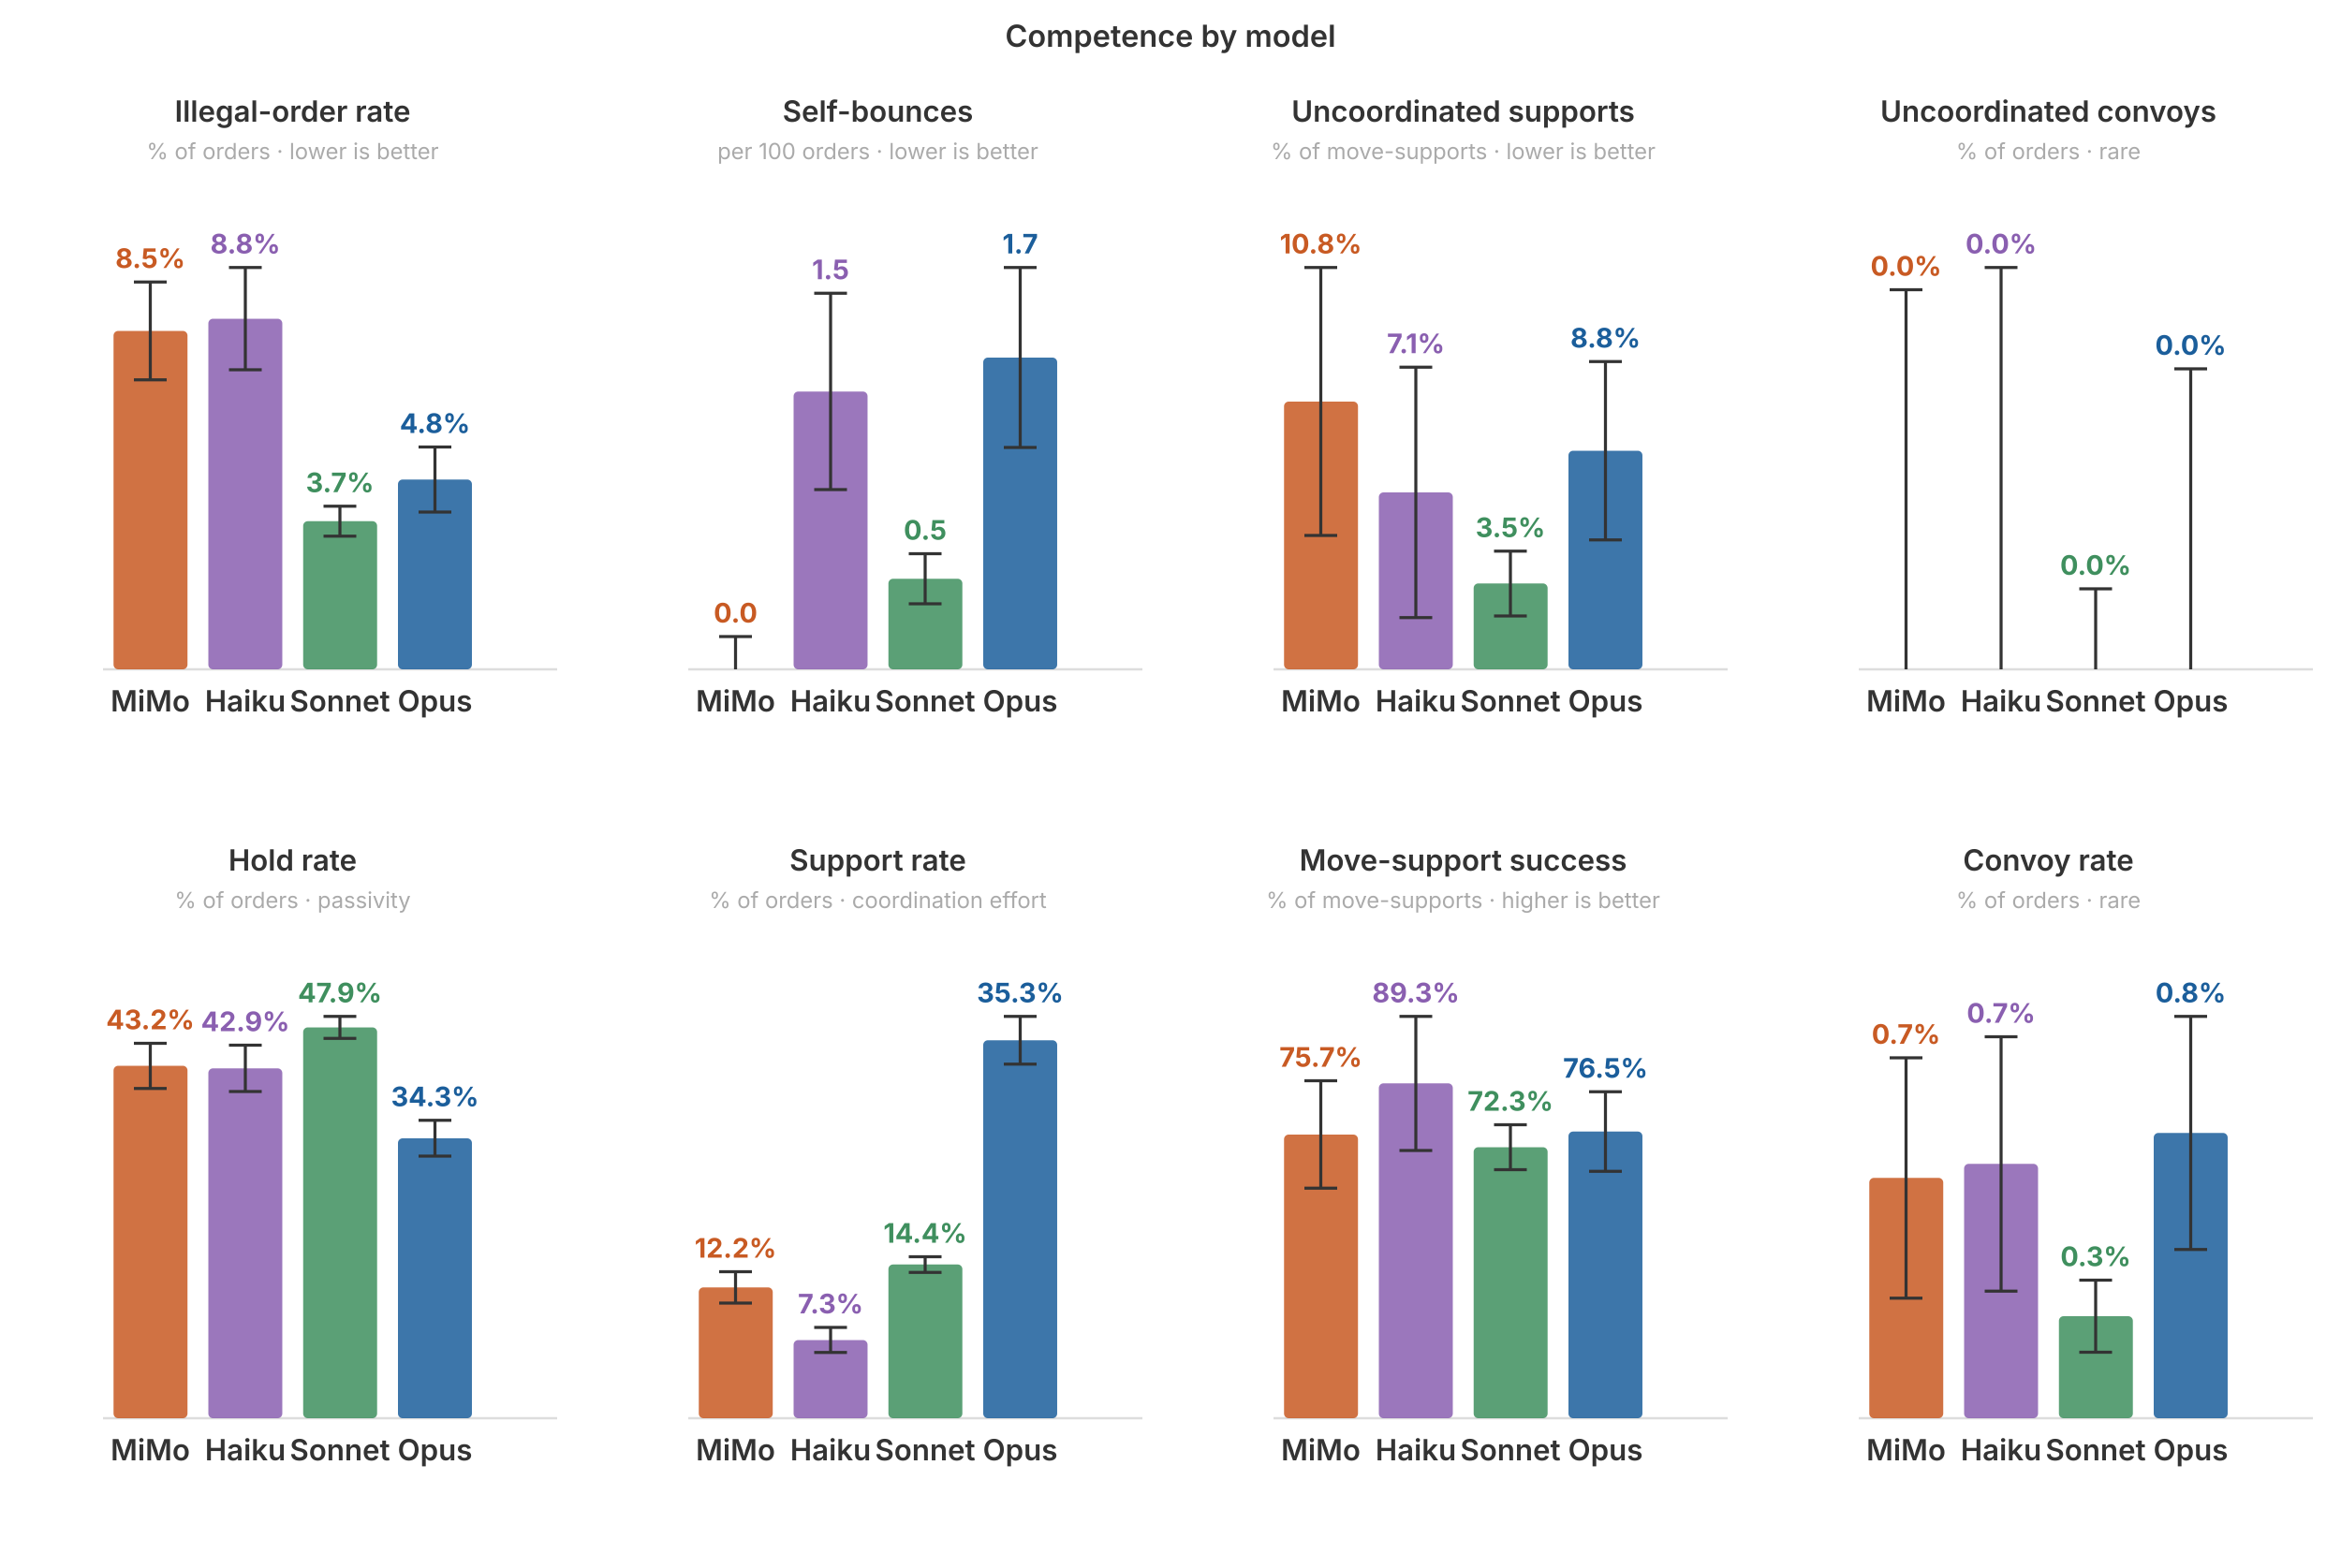
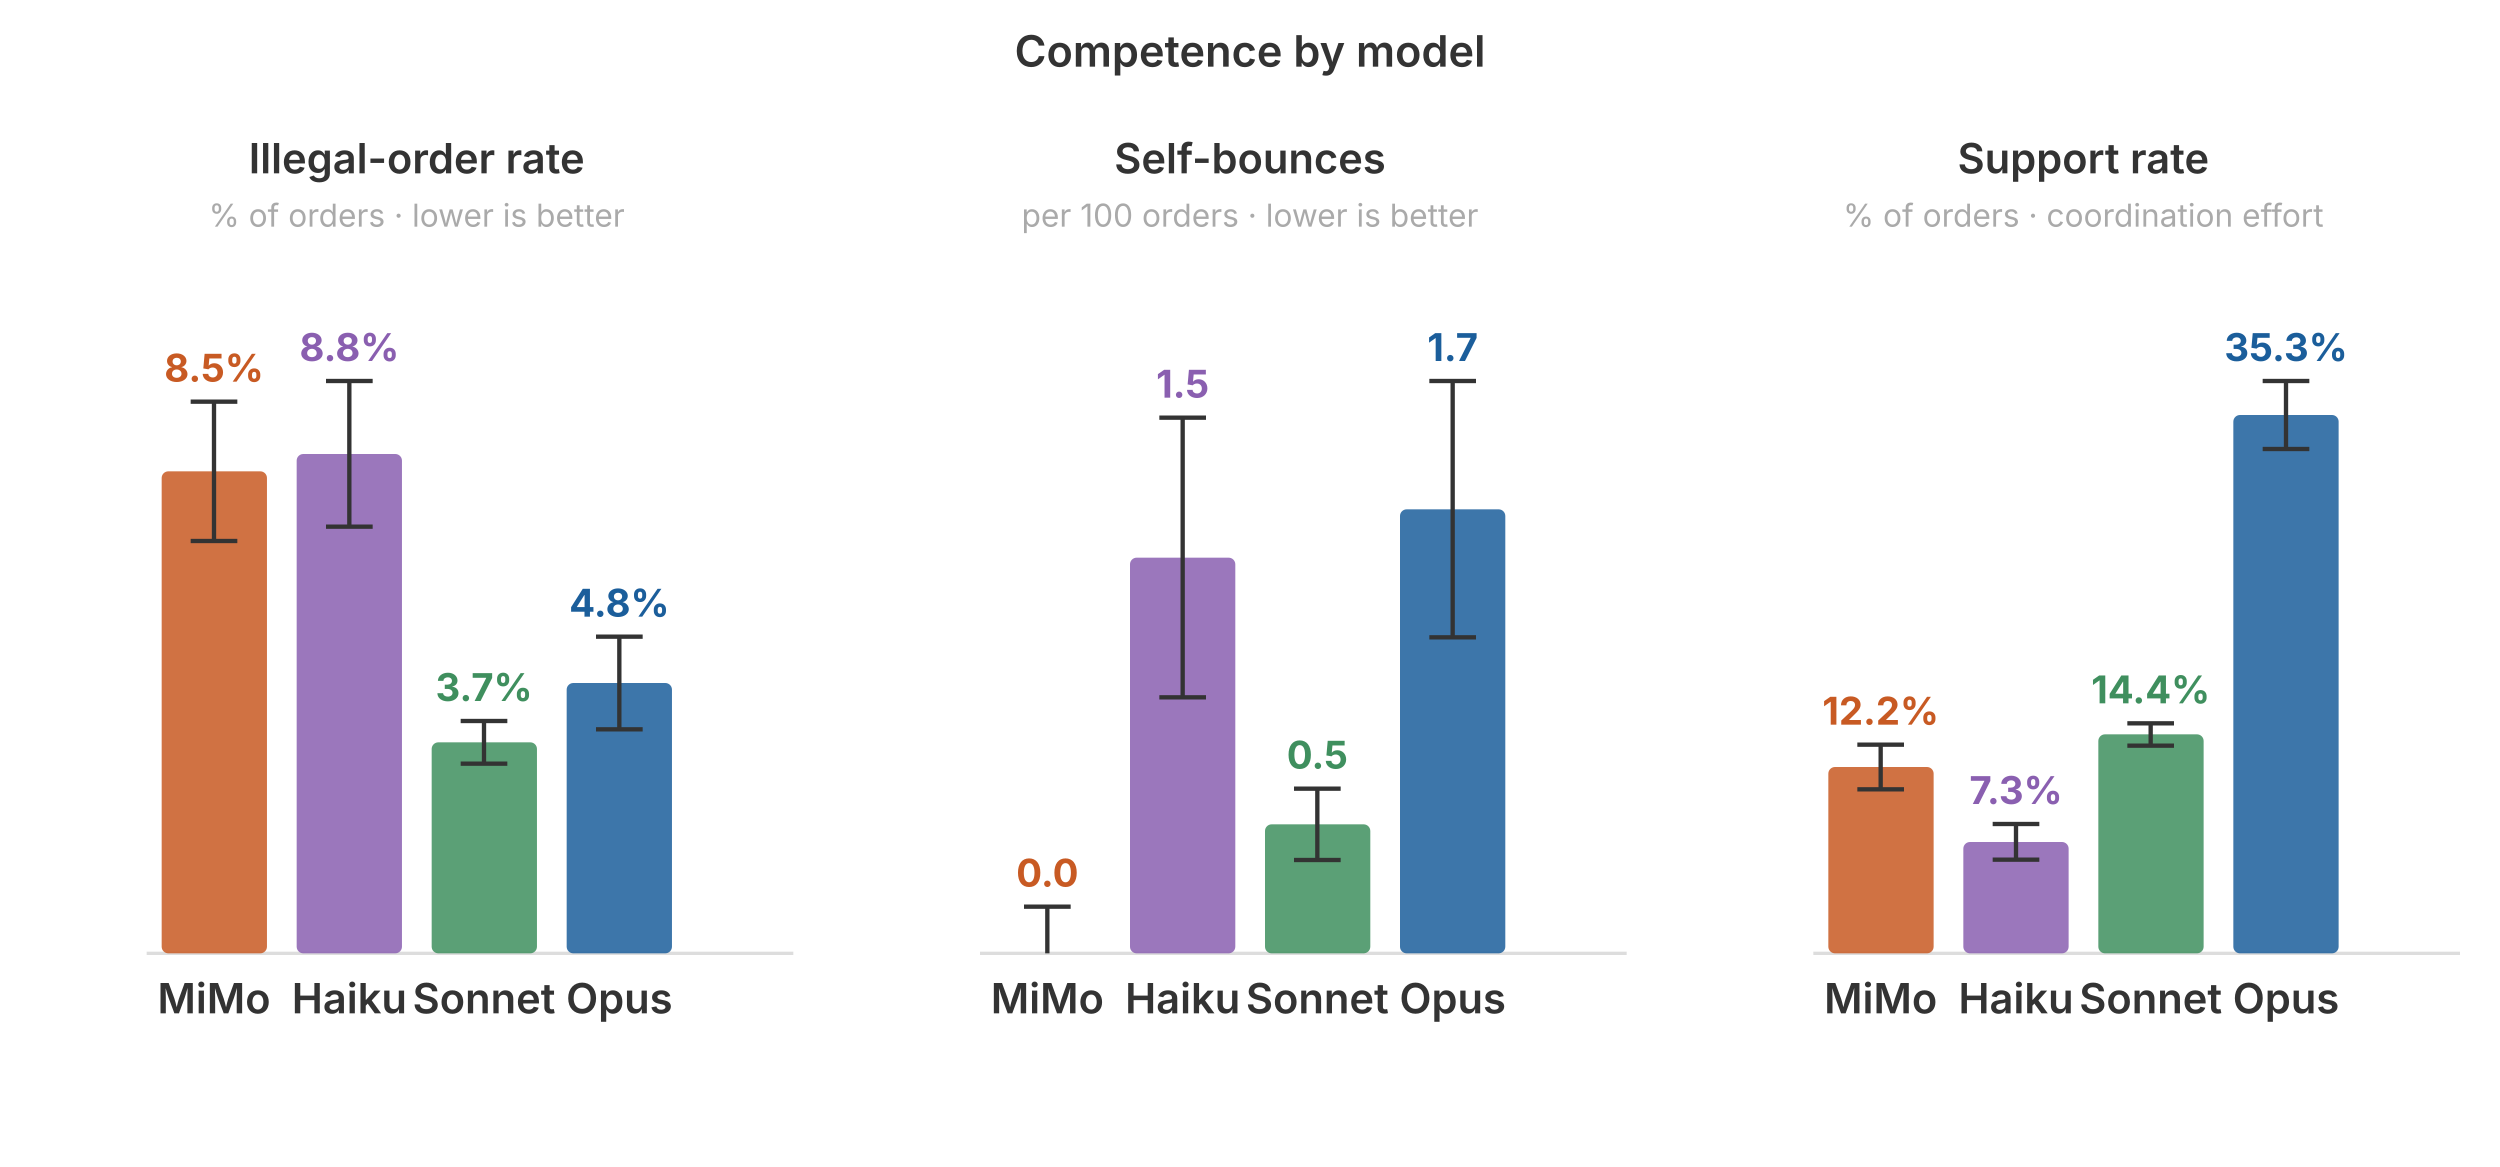
- <svg xmlns="http://www.w3.org/2000/svg" viewBox="0 0 1000 670" font-family="-apple-system, system-ui, sans-serif" width="1000" height="670">
-   <text x="500" y="20" text-anchor="middle" font-size="13" font-weight="600" fill="#333">Competence by model</text>
+ <svg xmlns="http://www.w3.org/2000/svg" viewBox="0 0 750 350" font-family="-apple-system, system-ui, sans-serif" width="750" height="350">
+   <text x="375" y="20" text-anchor="middle" font-size="13" font-weight="600" fill="#333">Competence by model</text>
  <text x="125" y="52" text-anchor="middle" font-size="12.5" font-weight="600" fill="#333">Illegal-order rate</text>
  <text x="125" y="68" text-anchor="middle" font-size="9.5" fill="#aaa">% of orders · lower is better</text>
  <line x1="44" y1="286" x2="238" y2="286" stroke="#ddd" stroke-width="1" />
  <rect x="48.5" y="141.4" width="31.59" height="144.6" rx="2" fill="#c85a23" fill-opacity="0.85" />
  <line x1="64.2" y1="120.5" x2="64.2" y2="162.3" stroke="#333" stroke-width="1.3" />
  <line x1="57.2" y1="120.5" x2="71.2" y2="120.5" stroke="#333" stroke-width="1.3" />
  <line x1="57.2" y1="162.3" x2="71.2" y2="162.3" stroke="#333" stroke-width="1.3" />
  <text x="64.2" y="114.5" text-anchor="middle" font-size="11.5" font-weight="700" fill="#c85a23">8.5%</text>
  <text x="64.2" y="304.0" text-anchor="middle" font-size="12.5" font-weight="600" fill="#333">MiMo</text>
  <rect x="89.0" y="136.2" width="31.59" height="149.8" rx="2" fill="#8a5fb0" fill-opacity="0.85" />
  <line x1="104.8" y1="114.3" x2="104.8" y2="158.0" stroke="#333" stroke-width="1.3" />
  <line x1="97.8" y1="114.3" x2="111.8" y2="114.3" stroke="#333" stroke-width="1.3" />
  <line x1="97.8" y1="158.0" x2="111.8" y2="158.0" stroke="#333" stroke-width="1.3" />
  <text x="104.8" y="108.3" text-anchor="middle" font-size="11.5" font-weight="700" fill="#8a5fb0">8.8%</text>
  <text x="104.8" y="304.0" text-anchor="middle" font-size="12.5" font-weight="600" fill="#333">Haiku</text>
  <rect x="129.5" y="222.7" width="31.59" height="63.3" rx="2" fill="#3f8f5e" fill-opacity="0.85" />
  <line x1="145.2" y1="216.3" x2="145.2" y2="229.1" stroke="#333" stroke-width="1.3" />
  <line x1="138.2" y1="216.3" x2="152.2" y2="216.3" stroke="#333" stroke-width="1.3" />
  <line x1="138.2" y1="229.1" x2="152.2" y2="229.1" stroke="#333" stroke-width="1.3" />
  <text x="145.2" y="210.3" text-anchor="middle" font-size="11.5" font-weight="700" fill="#3f8f5e">3.7%</text>
  <text x="145.2" y="304.0" text-anchor="middle" font-size="12.5" font-weight="600" fill="#333">Sonnet</text>
  <rect x="170.0" y="204.9" width="31.59" height="81.1" rx="2" fill="#1b5e9b" fill-opacity="0.85" />
  <line x1="185.8" y1="191.0" x2="185.8" y2="218.8" stroke="#333" stroke-width="1.3" />
  <line x1="178.8" y1="191.0" x2="192.8" y2="191.0" stroke="#333" stroke-width="1.3" />
  <line x1="178.8" y1="218.8" x2="192.8" y2="218.8" stroke="#333" stroke-width="1.3" />
  <text x="185.8" y="185.0" text-anchor="middle" font-size="11.5" font-weight="700" fill="#1b5e9b">4.8%</text>
  <text x="185.8" y="304.0" text-anchor="middle" font-size="12.5" font-weight="600" fill="#333">Opus</text>
  <text x="375" y="52" text-anchor="middle" font-size="12.5" font-weight="600" fill="#333">Self-bounces</text>
  <text x="375" y="68" text-anchor="middle" font-size="9.5" fill="#aaa">per 100 orders · lower is better</text>
  <line x1="294" y1="286" x2="488" y2="286" stroke="#ddd" stroke-width="1" />
  <rect x="298.5" y="286.0" width="31.59" height="0.0" rx="2" fill="#c85a23" fill-opacity="0.85" />
  <line x1="314.2" y1="272.0" x2="314.2" y2="286.0" stroke="#333" stroke-width="1.3" />
  <line x1="307.2" y1="272.0" x2="321.2" y2="272.0" stroke="#333" stroke-width="1.3" />
  <text x="314.2" y="266.0" text-anchor="middle" font-size="11.5" font-weight="700" fill="#c85a23">0.0</text>
  <text x="314.2" y="304.0" text-anchor="middle" font-size="12.5" font-weight="600" fill="#333">MiMo</text>
  <rect x="339.0" y="167.3" width="31.59" height="118.7" rx="2" fill="#8a5fb0" fill-opacity="0.85" />
  <line x1="354.8" y1="125.3" x2="354.8" y2="209.2" stroke="#333" stroke-width="1.3" />
  <line x1="347.8" y1="125.3" x2="361.8" y2="125.3" stroke="#333" stroke-width="1.3" />
  <line x1="347.8" y1="209.2" x2="361.8" y2="209.2" stroke="#333" stroke-width="1.3" />
  <text x="354.8" y="119.3" text-anchor="middle" font-size="11.5" font-weight="700" fill="#8a5fb0">1.5</text>
  <text x="354.8" y="304.0" text-anchor="middle" font-size="12.5" font-weight="600" fill="#333">Haiku</text>
  <rect x="379.5" y="247.3" width="31.59" height="38.7" rx="2" fill="#3f8f5e" fill-opacity="0.85" />
  <line x1="395.2" y1="236.6" x2="395.2" y2="258.0" stroke="#333" stroke-width="1.3" />
  <line x1="388.2" y1="236.6" x2="402.2" y2="236.6" stroke="#333" stroke-width="1.3" />
  <line x1="388.2" y1="258.0" x2="402.2" y2="258.0" stroke="#333" stroke-width="1.3" />
  <text x="395.2" y="230.6" text-anchor="middle" font-size="11.5" font-weight="700" fill="#3f8f5e">0.5</text>
  <text x="395.2" y="304.0" text-anchor="middle" font-size="12.5" font-weight="600" fill="#333">Sonnet</text>
  <rect x="420.0" y="152.8" width="31.59" height="133.2" rx="2" fill="#1b5e9b" fill-opacity="0.85" />
  <line x1="435.8" y1="114.3" x2="435.8" y2="191.2" stroke="#333" stroke-width="1.3" />
  <line x1="428.8" y1="114.3" x2="442.8" y2="114.3" stroke="#333" stroke-width="1.3" />
  <line x1="428.8" y1="191.2" x2="442.8" y2="191.2" stroke="#333" stroke-width="1.3" />
  <text x="435.8" y="108.3" text-anchor="middle" font-size="11.5" font-weight="700" fill="#1b5e9b">1.7</text>
  <text x="435.8" y="304.0" text-anchor="middle" font-size="12.5" font-weight="600" fill="#333">Opus</text>
-   <text x="625" y="52" text-anchor="middle" font-size="12.5" font-weight="600" fill="#333">Uncoordinated supports</text>
-   <text x="625" y="68" text-anchor="middle" font-size="9.5" fill="#aaa">% of move-supports · lower is better</text>
+   <text x="625" y="52" text-anchor="middle" font-size="12.5" font-weight="600" fill="#333">Support rate</text>
+   <text x="625" y="68" text-anchor="middle" font-size="9.5" fill="#aaa">% of orders · coordination effort</text>
  <line x1="544" y1="286" x2="738" y2="286" stroke="#ddd" stroke-width="1" />
-   <rect x="548.5" y="171.6" width="31.59" height="114.4" rx="2" fill="#c85a23" fill-opacity="0.85" />
-   <line x1="564.2" y1="114.3" x2="564.2" y2="228.8" stroke="#333" stroke-width="1.3" />
-   <line x1="557.2" y1="114.3" x2="571.2" y2="114.3" stroke="#333" stroke-width="1.3" />
-   <line x1="557.2" y1="228.8" x2="571.2" y2="228.8" stroke="#333" stroke-width="1.3" />
-   <text x="564.2" y="108.3" text-anchor="middle" font-size="11.5" font-weight="700" fill="#c85a23">10.8%</text>
+   <rect x="548.5" y="230.1" width="31.59" height="55.9" rx="2" fill="#c85a23" fill-opacity="0.85" />
+   <line x1="564.2" y1="223.4" x2="564.2" y2="236.8" stroke="#333" stroke-width="1.3" />
+   <line x1="557.2" y1="223.4" x2="571.2" y2="223.4" stroke="#333" stroke-width="1.3" />
+   <line x1="557.2" y1="236.8" x2="571.2" y2="236.8" stroke="#333" stroke-width="1.3" />
+   <text x="564.2" y="217.4" text-anchor="middle" font-size="11.5" font-weight="700" fill="#c85a23">12.2%</text>
  <text x="564.2" y="304.0" text-anchor="middle" font-size="12.5" font-weight="600" fill="#333">MiMo</text>
-   <rect x="589.0" y="210.4" width="31.59" height="75.6" rx="2" fill="#8a5fb0" fill-opacity="0.85" />
-   <line x1="604.8" y1="156.9" x2="604.8" y2="263.9" stroke="#333" stroke-width="1.3" />
-   <line x1="597.8" y1="156.9" x2="611.8" y2="156.9" stroke="#333" stroke-width="1.3" />
-   <line x1="597.8" y1="263.9" x2="611.8" y2="263.9" stroke="#333" stroke-width="1.3" />
-   <text x="604.8" y="150.9" text-anchor="middle" font-size="11.5" font-weight="700" fill="#8a5fb0">7.1%</text>
+   <rect x="589.0" y="252.6" width="31.59" height="33.4" rx="2" fill="#8a5fb0" fill-opacity="0.85" />
+   <line x1="604.8" y1="247.2" x2="604.8" y2="257.9" stroke="#333" stroke-width="1.3" />
+   <line x1="597.8" y1="247.2" x2="611.8" y2="247.2" stroke="#333" stroke-width="1.3" />
+   <line x1="597.8" y1="257.9" x2="611.8" y2="257.9" stroke="#333" stroke-width="1.3" />
+   <text x="604.8" y="241.2" text-anchor="middle" font-size="11.5" font-weight="700" fill="#8a5fb0">7.3%</text>
  <text x="604.8" y="304.0" text-anchor="middle" font-size="12.5" font-weight="600" fill="#333">Haiku</text>
-   <rect x="629.5" y="249.3" width="31.59" height="36.7" rx="2" fill="#3f8f5e" fill-opacity="0.85" />
-   <line x1="645.2" y1="235.5" x2="645.2" y2="263.2" stroke="#333" stroke-width="1.3" />
-   <line x1="638.2" y1="235.5" x2="652.2" y2="235.5" stroke="#333" stroke-width="1.3" />
-   <line x1="638.2" y1="263.2" x2="652.2" y2="263.2" stroke="#333" stroke-width="1.3" />
-   <text x="645.2" y="229.5" text-anchor="middle" font-size="11.5" font-weight="700" fill="#3f8f5e">3.5%</text>
+   <rect x="629.5" y="220.3" width="31.59" height="65.7" rx="2" fill="#3f8f5e" fill-opacity="0.85" />
+   <line x1="645.2" y1="217.0" x2="645.2" y2="223.7" stroke="#333" stroke-width="1.3" />
+   <line x1="638.2" y1="217.0" x2="652.2" y2="217.0" stroke="#333" stroke-width="1.3" />
+   <line x1="638.2" y1="223.7" x2="652.2" y2="223.7" stroke="#333" stroke-width="1.3" />
+   <text x="645.2" y="211.0" text-anchor="middle" font-size="11.5" font-weight="700" fill="#3f8f5e">14.4%</text>
  <text x="645.2" y="304.0" text-anchor="middle" font-size="12.5" font-weight="600" fill="#333">Sonnet</text>
-   <rect x="670.0" y="192.6" width="31.59" height="93.4" rx="2" fill="#1b5e9b" fill-opacity="0.85" />
-   <line x1="685.8" y1="154.5" x2="685.8" y2="230.7" stroke="#333" stroke-width="1.3" />
-   <line x1="678.8" y1="154.5" x2="692.8" y2="154.5" stroke="#333" stroke-width="1.3" />
-   <line x1="678.8" y1="230.7" x2="692.8" y2="230.7" stroke="#333" stroke-width="1.3" />
-   <text x="685.8" y="148.5" text-anchor="middle" font-size="11.5" font-weight="700" fill="#1b5e9b">8.8%</text>
+   <rect x="670.0" y="124.5" width="31.59" height="161.5" rx="2" fill="#1b5e9b" fill-opacity="0.85" />
+   <line x1="685.8" y1="114.3" x2="685.8" y2="134.7" stroke="#333" stroke-width="1.3" />
+   <line x1="678.8" y1="114.3" x2="692.8" y2="114.3" stroke="#333" stroke-width="1.3" />
+   <line x1="678.8" y1="134.7" x2="692.8" y2="134.7" stroke="#333" stroke-width="1.3" />
+   <text x="685.8" y="108.3" text-anchor="middle" font-size="11.5" font-weight="700" fill="#1b5e9b">35.3%</text>
  <text x="685.8" y="304.0" text-anchor="middle" font-size="12.5" font-weight="600" fill="#333">Opus</text>
-   <text x="875" y="52" text-anchor="middle" font-size="12.5" font-weight="600" fill="#333">Uncoordinated convoys</text>
-   <text x="875" y="68" text-anchor="middle" font-size="9.5" fill="#aaa">% of orders · rare</text>
-   <line x1="794" y1="286" x2="988" y2="286" stroke="#ddd" stroke-width="1" />
-   <rect x="798.5" y="286.0" width="31.59" height="0.0" rx="2" fill="#c85a23" fill-opacity="0.85" />
-   <line x1="814.2" y1="123.8" x2="814.2" y2="286.0" stroke="#333" stroke-width="1.3" />
-   <line x1="807.2" y1="123.8" x2="821.2" y2="123.8" stroke="#333" stroke-width="1.3" />
-   <text x="814.2" y="117.8" text-anchor="middle" font-size="11.5" font-weight="700" fill="#c85a23">0.0%</text>
-   <text x="814.2" y="304.0" text-anchor="middle" font-size="12.5" font-weight="600" fill="#333">MiMo</text>
-   <rect x="839.0" y="286.0" width="31.59" height="0.0" rx="2" fill="#8a5fb0" fill-opacity="0.85" />
-   <line x1="854.8" y1="114.3" x2="854.8" y2="286.0" stroke="#333" stroke-width="1.3" />
-   <line x1="847.8" y1="114.3" x2="861.8" y2="114.3" stroke="#333" stroke-width="1.3" />
-   <text x="854.8" y="108.3" text-anchor="middle" font-size="11.5" font-weight="700" fill="#8a5fb0">0.0%</text>
-   <text x="854.8" y="304.0" text-anchor="middle" font-size="12.5" font-weight="600" fill="#333">Haiku</text>
-   <rect x="879.5" y="286.0" width="31.59" height="0.0" rx="2" fill="#3f8f5e" fill-opacity="0.85" />
-   <line x1="895.2" y1="251.6" x2="895.2" y2="286.0" stroke="#333" stroke-width="1.3" />
-   <line x1="888.2" y1="251.6" x2="902.2" y2="251.6" stroke="#333" stroke-width="1.3" />
-   <text x="895.2" y="245.6" text-anchor="middle" font-size="11.5" font-weight="700" fill="#3f8f5e">0.0%</text>
-   <text x="895.2" y="304.0" text-anchor="middle" font-size="12.5" font-weight="600" fill="#333">Sonnet</text>
-   <rect x="920.0" y="286.0" width="31.59" height="0.0" rx="2" fill="#1b5e9b" fill-opacity="0.85" />
-   <line x1="935.8" y1="157.6" x2="935.8" y2="286.0" stroke="#333" stroke-width="1.3" />
-   <line x1="928.8" y1="157.6" x2="942.8" y2="157.6" stroke="#333" stroke-width="1.3" />
-   <text x="935.8" y="151.6" text-anchor="middle" font-size="11.5" font-weight="700" fill="#1b5e9b">0.0%</text>
-   <text x="935.8" y="304.0" text-anchor="middle" font-size="12.5" font-weight="600" fill="#333">Opus</text>
-   <text x="125" y="372" text-anchor="middle" font-size="12.5" font-weight="600" fill="#333">Hold rate</text>
-   <text x="125" y="388" text-anchor="middle" font-size="9.5" fill="#aaa">% of orders · passivity</text>
-   <line x1="44" y1="606" x2="238" y2="606" stroke="#ddd" stroke-width="1" />
-   <rect x="48.5" y="455.4" width="31.59" height="150.6" rx="2" fill="#c85a23" fill-opacity="0.85" />
-   <line x1="64.2" y1="445.8" x2="64.2" y2="465.1" stroke="#333" stroke-width="1.3" />
-   <line x1="57.2" y1="445.8" x2="71.2" y2="445.8" stroke="#333" stroke-width="1.3" />
-   <line x1="57.2" y1="465.1" x2="71.2" y2="465.1" stroke="#333" stroke-width="1.3" />
-   <text x="64.2" y="439.8" text-anchor="middle" font-size="11.5" font-weight="700" fill="#c85a23">43.2%</text>
-   <text x="64.2" y="624.0" text-anchor="middle" font-size="12.5" font-weight="600" fill="#333">MiMo</text>
-   <rect x="89.0" y="456.5" width="31.59" height="149.5" rx="2" fill="#8a5fb0" fill-opacity="0.85" />
-   <line x1="104.8" y1="446.6" x2="104.8" y2="466.4" stroke="#333" stroke-width="1.3" />
-   <line x1="97.8" y1="446.6" x2="111.8" y2="446.6" stroke="#333" stroke-width="1.3" />
-   <line x1="97.8" y1="466.4" x2="111.8" y2="466.4" stroke="#333" stroke-width="1.3" />
-   <text x="104.8" y="440.6" text-anchor="middle" font-size="11.5" font-weight="700" fill="#8a5fb0">42.9%</text>
-   <text x="104.8" y="624.0" text-anchor="middle" font-size="12.5" font-weight="600" fill="#333">Haiku</text>
-   <rect x="129.5" y="439.0" width="31.59" height="167.0" rx="2" fill="#3f8f5e" fill-opacity="0.85" />
-   <line x1="145.2" y1="434.3" x2="145.2" y2="443.7" stroke="#333" stroke-width="1.3" />
-   <line x1="138.2" y1="434.3" x2="152.2" y2="434.3" stroke="#333" stroke-width="1.3" />
-   <line x1="138.2" y1="443.7" x2="152.2" y2="443.7" stroke="#333" stroke-width="1.3" />
-   <text x="145.2" y="428.3" text-anchor="middle" font-size="11.5" font-weight="700" fill="#3f8f5e">47.9%</text>
-   <text x="145.2" y="624.0" text-anchor="middle" font-size="12.5" font-weight="600" fill="#333">Sonnet</text>
-   <rect x="170.0" y="486.4" width="31.59" height="119.6" rx="2" fill="#1b5e9b" fill-opacity="0.85" />
-   <line x1="185.8" y1="478.7" x2="185.8" y2="494.0" stroke="#333" stroke-width="1.3" />
-   <line x1="178.8" y1="478.7" x2="192.8" y2="478.7" stroke="#333" stroke-width="1.3" />
-   <line x1="178.8" y1="494.0" x2="192.8" y2="494.0" stroke="#333" stroke-width="1.3" />
-   <text x="185.8" y="472.7" text-anchor="middle" font-size="11.5" font-weight="700" fill="#1b5e9b">34.3%</text>
-   <text x="185.8" y="624.0" text-anchor="middle" font-size="12.5" font-weight="600" fill="#333">Opus</text>
-   <text x="375" y="372" text-anchor="middle" font-size="12.5" font-weight="600" fill="#333">Support rate</text>
-   <text x="375" y="388" text-anchor="middle" font-size="9.5" fill="#aaa">% of orders · coordination effort</text>
-   <line x1="294" y1="606" x2="488" y2="606" stroke="#ddd" stroke-width="1" />
-   <rect x="298.5" y="550.1" width="31.59" height="55.9" rx="2" fill="#c85a23" fill-opacity="0.85" />
-   <line x1="314.2" y1="543.4" x2="314.2" y2="556.8" stroke="#333" stroke-width="1.3" />
-   <line x1="307.2" y1="543.4" x2="321.2" y2="543.4" stroke="#333" stroke-width="1.3" />
-   <line x1="307.2" y1="556.8" x2="321.2" y2="556.8" stroke="#333" stroke-width="1.3" />
-   <text x="314.2" y="537.4" text-anchor="middle" font-size="11.5" font-weight="700" fill="#c85a23">12.2%</text>
-   <text x="314.2" y="624.0" text-anchor="middle" font-size="12.5" font-weight="600" fill="#333">MiMo</text>
-   <rect x="339.0" y="572.6" width="31.59" height="33.4" rx="2" fill="#8a5fb0" fill-opacity="0.85" />
-   <line x1="354.8" y1="567.2" x2="354.8" y2="577.9" stroke="#333" stroke-width="1.3" />
-   <line x1="347.8" y1="567.2" x2="361.8" y2="567.2" stroke="#333" stroke-width="1.3" />
-   <line x1="347.8" y1="577.9" x2="361.8" y2="577.9" stroke="#333" stroke-width="1.3" />
-   <text x="354.8" y="561.2" text-anchor="middle" font-size="11.5" font-weight="700" fill="#8a5fb0">7.3%</text>
-   <text x="354.8" y="624.0" text-anchor="middle" font-size="12.5" font-weight="600" fill="#333">Haiku</text>
-   <rect x="379.5" y="540.3" width="31.59" height="65.7" rx="2" fill="#3f8f5e" fill-opacity="0.85" />
-   <line x1="395.2" y1="537.0" x2="395.2" y2="543.7" stroke="#333" stroke-width="1.3" />
-   <line x1="388.2" y1="537.0" x2="402.2" y2="537.0" stroke="#333" stroke-width="1.3" />
-   <line x1="388.2" y1="543.7" x2="402.2" y2="543.7" stroke="#333" stroke-width="1.3" />
-   <text x="395.2" y="531.0" text-anchor="middle" font-size="11.5" font-weight="700" fill="#3f8f5e">14.4%</text>
-   <text x="395.2" y="624.0" text-anchor="middle" font-size="12.5" font-weight="600" fill="#333">Sonnet</text>
-   <rect x="420.0" y="444.5" width="31.59" height="161.5" rx="2" fill="#1b5e9b" fill-opacity="0.85" />
-   <line x1="435.8" y1="434.3" x2="435.8" y2="454.7" stroke="#333" stroke-width="1.3" />
-   <line x1="428.8" y1="434.3" x2="442.8" y2="434.3" stroke="#333" stroke-width="1.3" />
-   <line x1="428.8" y1="454.7" x2="442.8" y2="454.7" stroke="#333" stroke-width="1.3" />
-   <text x="435.8" y="428.3" text-anchor="middle" font-size="11.5" font-weight="700" fill="#1b5e9b">35.3%</text>
-   <text x="435.8" y="624.0" text-anchor="middle" font-size="12.5" font-weight="600" fill="#333">Opus</text>
-   <text x="625" y="372" text-anchor="middle" font-size="12.5" font-weight="600" fill="#333">Move-support success</text>
-   <text x="625" y="388" text-anchor="middle" font-size="9.5" fill="#aaa">% of move-supports · higher is better</text>
-   <line x1="544" y1="606" x2="738" y2="606" stroke="#ddd" stroke-width="1" />
-   <rect x="548.5" y="484.8" width="31.59" height="121.2" rx="2" fill="#c85a23" fill-opacity="0.85" />
-   <line x1="564.2" y1="461.8" x2="564.2" y2="507.7" stroke="#333" stroke-width="1.3" />
-   <line x1="557.2" y1="461.8" x2="571.2" y2="461.8" stroke="#333" stroke-width="1.3" />
-   <line x1="557.2" y1="507.7" x2="571.2" y2="507.7" stroke="#333" stroke-width="1.3" />
-   <text x="564.2" y="455.8" text-anchor="middle" font-size="11.5" font-weight="700" fill="#c85a23">75.7%</text>
-   <text x="564.2" y="624.0" text-anchor="middle" font-size="12.5" font-weight="600" fill="#333">MiMo</text>
-   <rect x="589.0" y="462.9" width="31.59" height="143.1" rx="2" fill="#8a5fb0" fill-opacity="0.85" />
-   <line x1="604.8" y1="434.3" x2="604.8" y2="491.6" stroke="#333" stroke-width="1.3" />
-   <line x1="597.8" y1="434.3" x2="611.8" y2="434.3" stroke="#333" stroke-width="1.3" />
-   <line x1="597.8" y1="491.6" x2="611.8" y2="491.6" stroke="#333" stroke-width="1.3" />
-   <text x="604.8" y="428.3" text-anchor="middle" font-size="11.5" font-weight="700" fill="#8a5fb0">89.3%</text>
-   <text x="604.8" y="624.0" text-anchor="middle" font-size="12.5" font-weight="600" fill="#333">Haiku</text>
-   <rect x="629.5" y="490.2" width="31.59" height="115.8" rx="2" fill="#3f8f5e" fill-opacity="0.85" />
-   <line x1="645.2" y1="480.6" x2="645.2" y2="499.8" stroke="#333" stroke-width="1.3" />
-   <line x1="638.2" y1="480.6" x2="652.2" y2="480.6" stroke="#333" stroke-width="1.3" />
-   <line x1="638.2" y1="499.8" x2="652.2" y2="499.8" stroke="#333" stroke-width="1.3" />
-   <text x="645.2" y="474.6" text-anchor="middle" font-size="11.5" font-weight="700" fill="#3f8f5e">72.3%</text>
-   <text x="645.2" y="624.0" text-anchor="middle" font-size="12.5" font-weight="600" fill="#333">Sonnet</text>
-   <rect x="670.0" y="483.5" width="31.59" height="122.5" rx="2" fill="#1b5e9b" fill-opacity="0.85" />
-   <line x1="685.8" y1="466.5" x2="685.8" y2="500.5" stroke="#333" stroke-width="1.3" />
-   <line x1="678.8" y1="466.5" x2="692.8" y2="466.5" stroke="#333" stroke-width="1.3" />
-   <line x1="678.8" y1="500.5" x2="692.8" y2="500.5" stroke="#333" stroke-width="1.3" />
-   <text x="685.8" y="460.5" text-anchor="middle" font-size="11.5" font-weight="700" fill="#1b5e9b">76.5%</text>
-   <text x="685.8" y="624.0" text-anchor="middle" font-size="12.5" font-weight="600" fill="#333">Opus</text>
-   <text x="875" y="372" text-anchor="middle" font-size="12.5" font-weight="600" fill="#333">Convoy rate</text>
-   <text x="875" y="388" text-anchor="middle" font-size="9.5" fill="#aaa">% of orders · rare</text>
-   <line x1="794" y1="606" x2="988" y2="606" stroke="#ddd" stroke-width="1" />
-   <rect x="798.5" y="503.3" width="31.59" height="102.7" rx="2" fill="#c85a23" fill-opacity="0.85" />
-   <line x1="814.2" y1="452.0" x2="814.2" y2="554.7" stroke="#333" stroke-width="1.3" />
-   <line x1="807.2" y1="452.0" x2="821.2" y2="452.0" stroke="#333" stroke-width="1.3" />
-   <line x1="807.2" y1="554.7" x2="821.2" y2="554.7" stroke="#333" stroke-width="1.3" />
-   <text x="814.2" y="446.0" text-anchor="middle" font-size="11.5" font-weight="700" fill="#c85a23">0.7%</text>
-   <text x="814.2" y="624.0" text-anchor="middle" font-size="12.5" font-weight="600" fill="#333">MiMo</text>
-   <rect x="839.0" y="497.3" width="31.59" height="108.7" rx="2" fill="#8a5fb0" fill-opacity="0.85" />
-   <line x1="854.8" y1="443.0" x2="854.8" y2="551.7" stroke="#333" stroke-width="1.3" />
-   <line x1="847.8" y1="443.0" x2="861.8" y2="443.0" stroke="#333" stroke-width="1.3" />
-   <line x1="847.8" y1="551.7" x2="861.8" y2="551.7" stroke="#333" stroke-width="1.3" />
-   <text x="854.8" y="437.0" text-anchor="middle" font-size="11.5" font-weight="700" fill="#8a5fb0">0.7%</text>
-   <text x="854.8" y="624.0" text-anchor="middle" font-size="12.5" font-weight="600" fill="#333">Haiku</text>
-   <rect x="879.5" y="562.4" width="31.59" height="43.6" rx="2" fill="#3f8f5e" fill-opacity="0.85" />
-   <line x1="895.2" y1="547.0" x2="895.2" y2="577.8" stroke="#333" stroke-width="1.3" />
-   <line x1="888.2" y1="547.0" x2="902.2" y2="547.0" stroke="#333" stroke-width="1.3" />
-   <line x1="888.2" y1="577.8" x2="902.2" y2="577.8" stroke="#333" stroke-width="1.3" />
-   <text x="895.2" y="541.0" text-anchor="middle" font-size="11.5" font-weight="700" fill="#3f8f5e">0.3%</text>
-   <text x="895.2" y="624.0" text-anchor="middle" font-size="12.5" font-weight="600" fill="#333">Sonnet</text>
-   <rect x="920.0" y="484.1" width="31.59" height="121.9" rx="2" fill="#1b5e9b" fill-opacity="0.85" />
-   <line x1="935.8" y1="434.3" x2="935.8" y2="533.9" stroke="#333" stroke-width="1.3" />
-   <line x1="928.8" y1="434.3" x2="942.8" y2="434.3" stroke="#333" stroke-width="1.3" />
-   <line x1="928.8" y1="533.9" x2="942.8" y2="533.9" stroke="#333" stroke-width="1.3" />
-   <text x="935.8" y="428.3" text-anchor="middle" font-size="11.5" font-weight="700" fill="#1b5e9b">0.8%</text>
-   <text x="935.8" y="624.0" text-anchor="middle" font-size="12.5" font-weight="600" fill="#333">Opus</text>
</svg>
